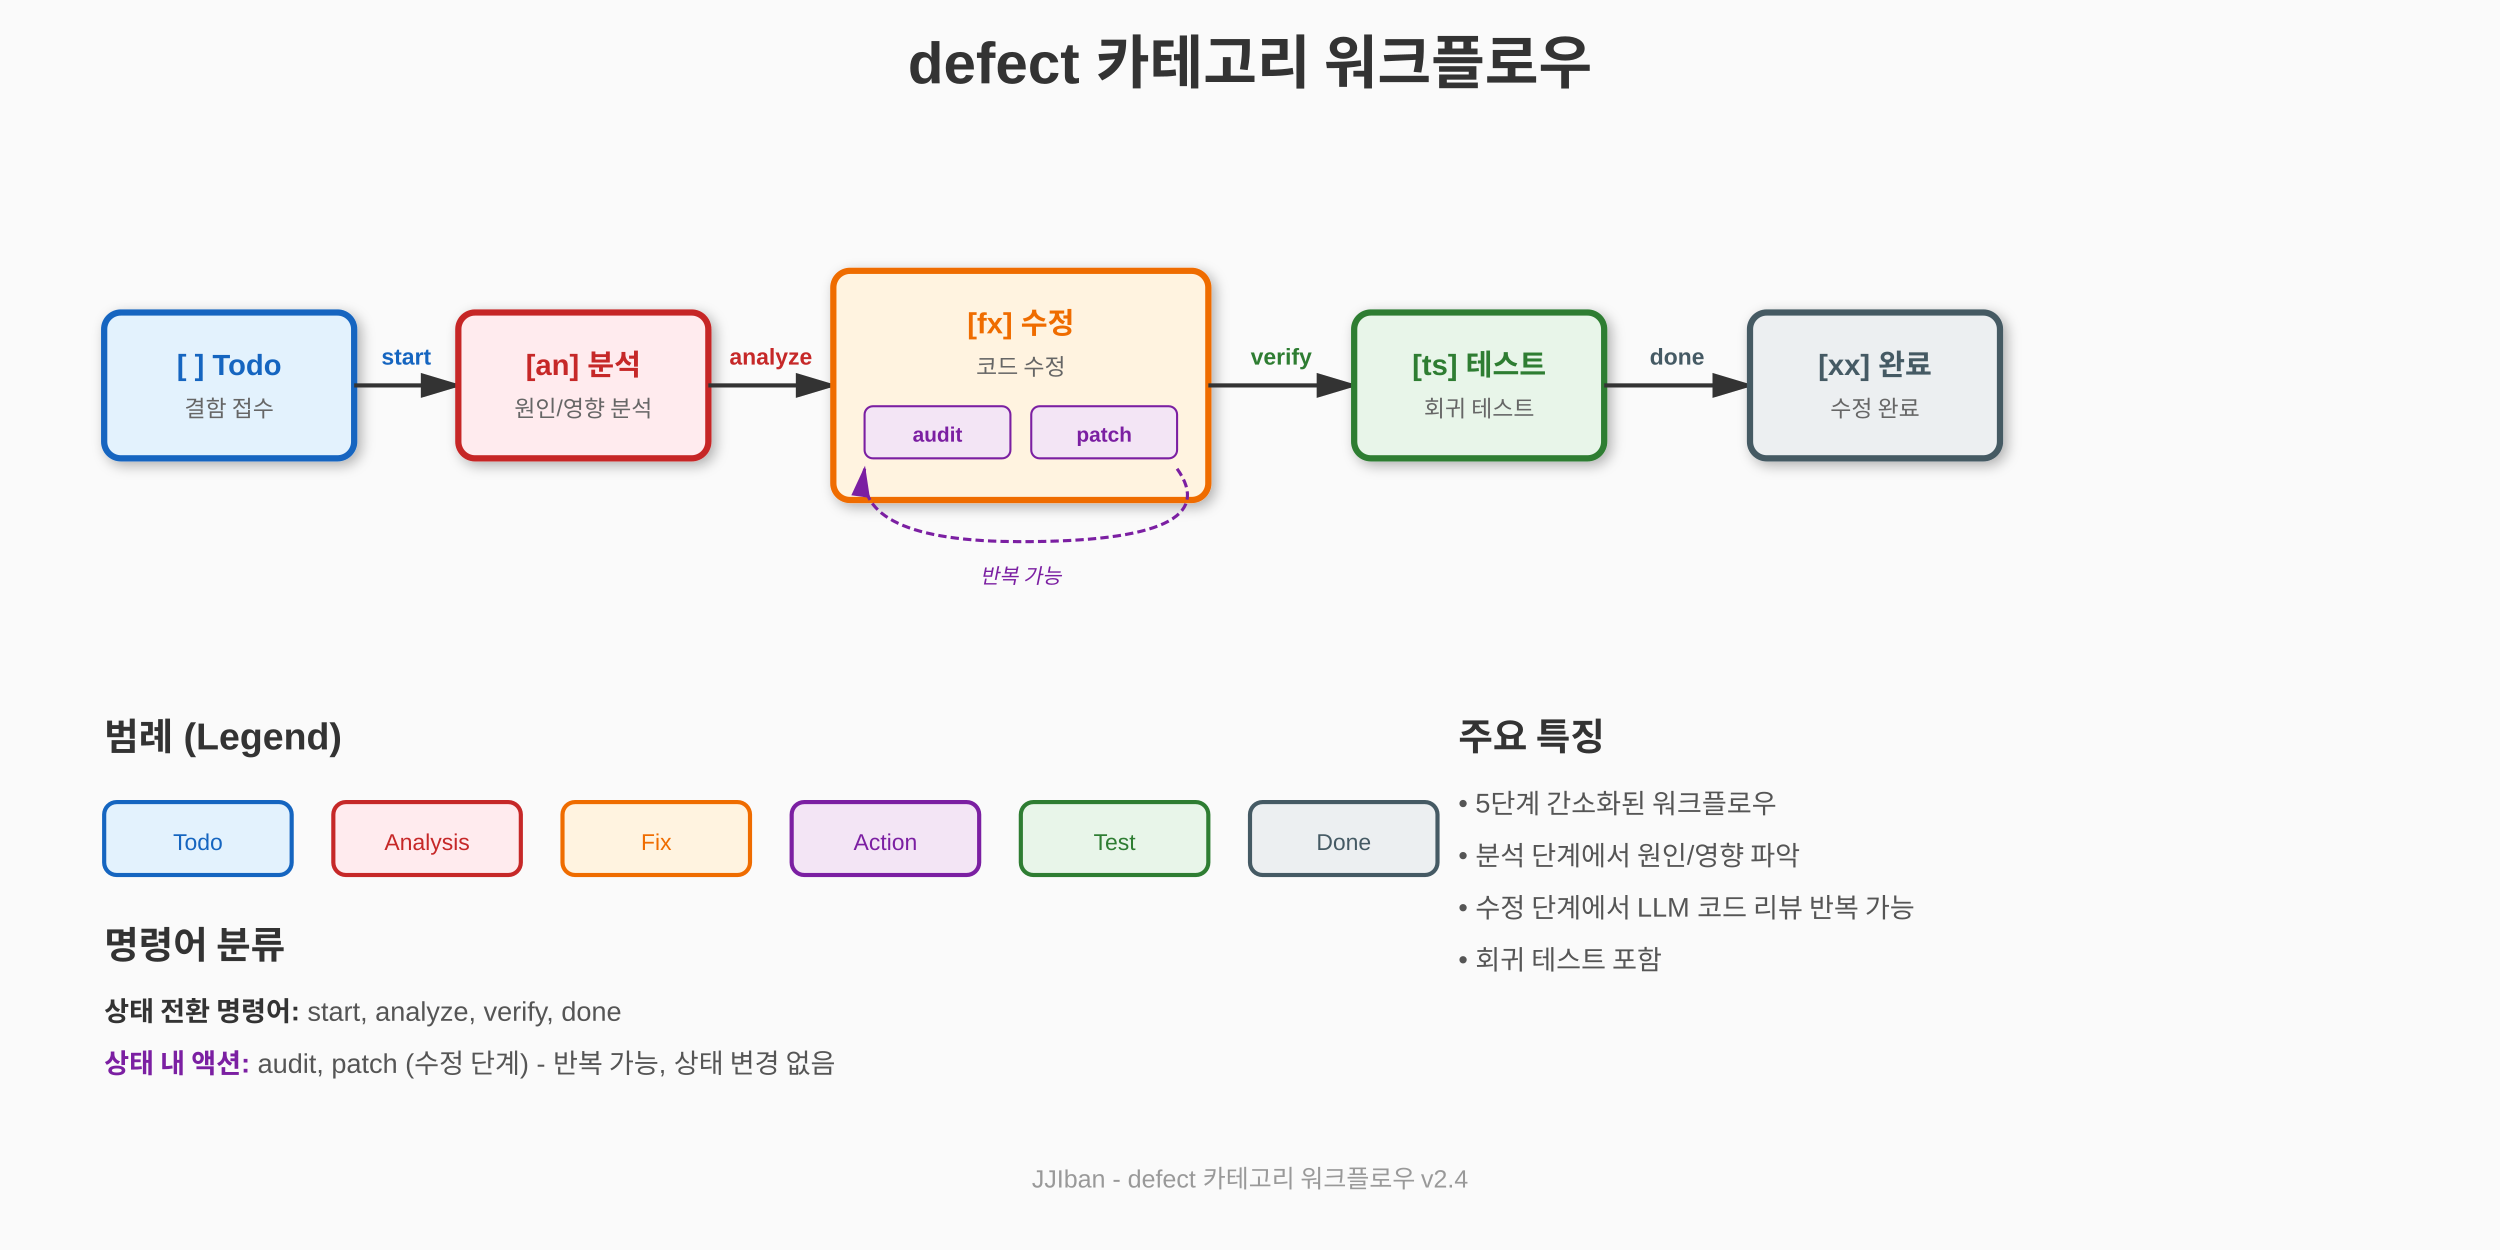
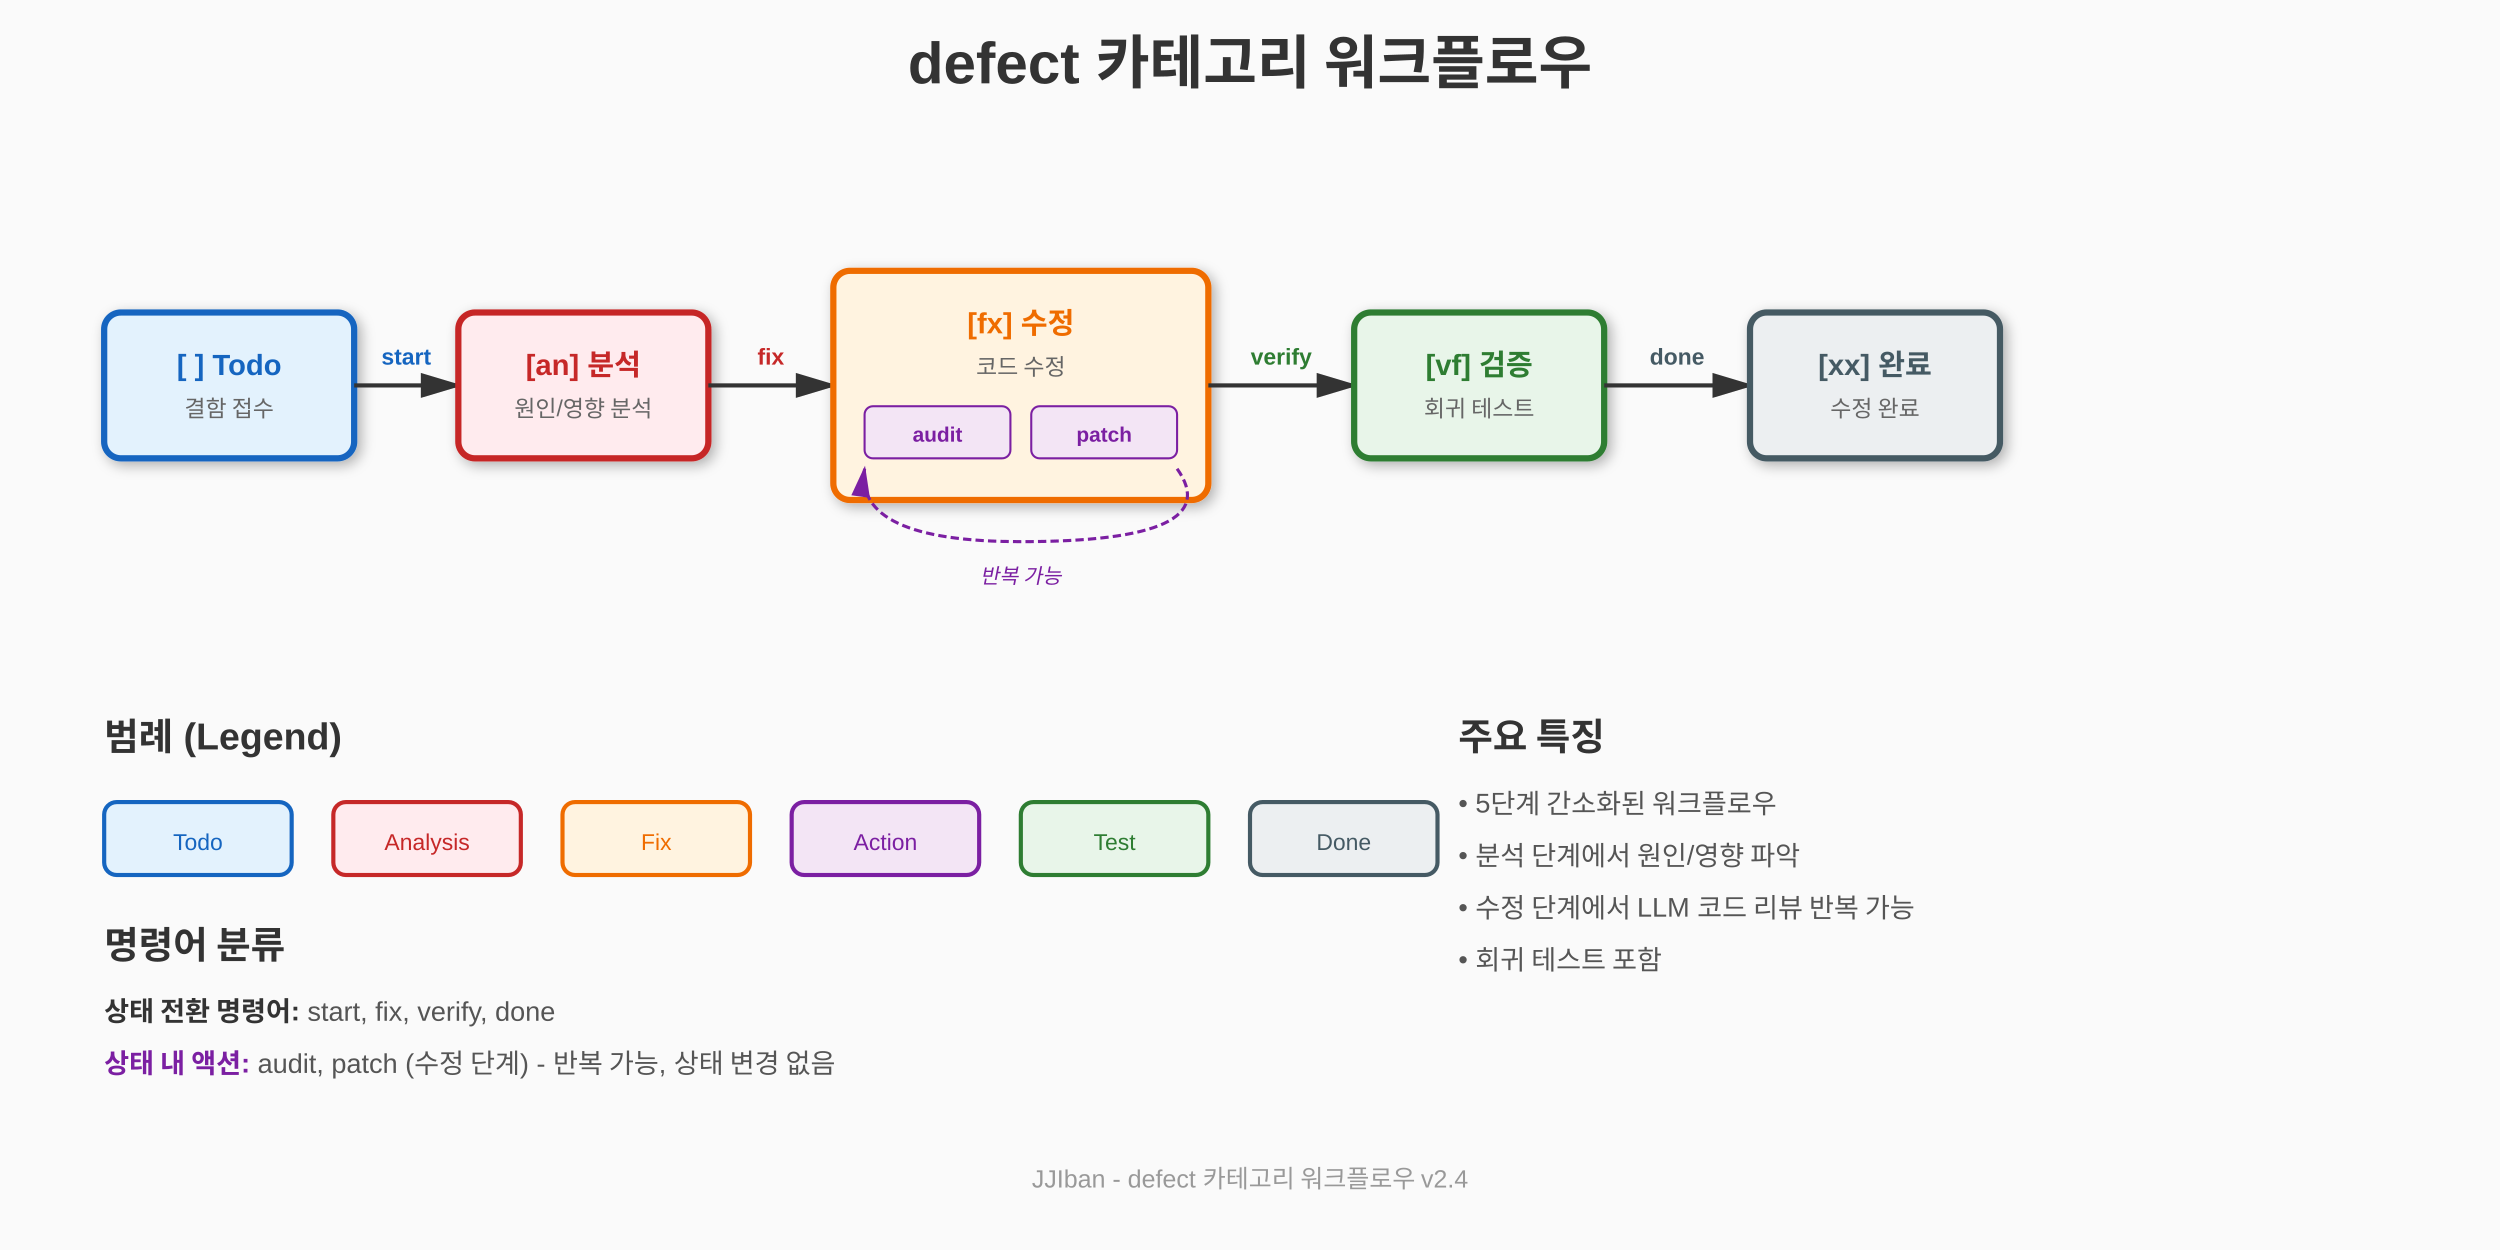
<svg xmlns="http://www.w3.org/2000/svg" viewBox="0 0 1200 600" width="1200" height="600">
  <defs>
    <marker id="arrowhead" markerWidth="10" markerHeight="10" refX="9" refY="3" orient="auto">
      <polygon points="0 0, 10 3, 0 6" fill="#333" />
    </marker>
    <marker id="arrowhead-loop" markerWidth="10" markerHeight="10" refX="9" refY="3" orient="auto">
      <polygon points="0 0, 10 3, 0 6" fill="#7b1fa2" />
    </marker>
    <filter id="shadow" x="-50%" y="-50%" width="200%" height="200%">
      <feDropShadow dx="2" dy="2" stdDeviation="3" flood-opacity="0.3" />
    </filter>
  </defs>
  <rect width="1200" height="600" fill="#fafafa" />
  <text x="600" y="40" font-family="Arial, sans-serif" font-size="28" font-weight="bold" text-anchor="middle" fill="#333">
    defect 카테고리 워크플로우
  </text>
  <g id="main-flow">
    <rect x="50" y="150" width="120" height="70" rx="8" fill="#e3f2fd" stroke="#1565c0" stroke-width="3" filter="url(#shadow)" />
    <text x="110" y="180" font-family="Arial, sans-serif" font-size="14" font-weight="bold" text-anchor="middle" fill="#1565c0">[ ] Todo</text>
    <text x="110" y="200" font-family="Arial, sans-serif" font-size="11" text-anchor="middle" fill="#666">결함 접수</text>
    <line x1="170" y1="185" x2="220" y2="185" stroke="#333" stroke-width="2" marker-end="url(#arrowhead)" />
    <text x="195" y="175" font-family="Arial, sans-serif" font-size="11" font-weight="bold" text-anchor="middle" fill="#1565c0">start</text>
    <rect x="220" y="150" width="120" height="70" rx="8" fill="#ffebee" stroke="#c62828" stroke-width="3" filter="url(#shadow)" />
    <text x="280" y="180" font-family="Arial, sans-serif" font-size="14" font-weight="bold" text-anchor="middle" fill="#c62828">[an] 분석</text>
    <text x="280" y="200" font-family="Arial, sans-serif" font-size="11" text-anchor="middle" fill="#666">원인/영향 분석</text>
    <line x1="340" y1="185" x2="400" y2="185" stroke="#333" stroke-width="2" marker-end="url(#arrowhead)" />
-     <text x="370" y="175" font-family="Arial, sans-serif" font-size="11" font-weight="bold" text-anchor="middle" fill="#c62828">analyze</text>
+     <text x="370" y="175" font-family="Arial, sans-serif" font-size="11" font-weight="bold" text-anchor="middle" fill="#c62828">fix</text>
    <rect x="400" y="130" width="180" height="110" rx="8" fill="#fff3e0" stroke="#ef6c00" stroke-width="3" filter="url(#shadow)" />
    <text x="490" y="160" font-family="Arial, sans-serif" font-size="14" font-weight="bold" text-anchor="middle" fill="#ef6c00">[fx] 수정</text>
    <text x="490" y="180" font-family="Arial, sans-serif" font-size="11" text-anchor="middle" fill="#666">코드 수정</text>
    <rect x="415" y="195" width="70" height="25" rx="4" fill="#f3e5f5" stroke="#7b1fa2" stroke-width="1" />
    <text x="450" y="212" font-family="Arial, sans-serif" font-size="10" font-weight="bold" text-anchor="middle" fill="#7b1fa2">audit</text>
    <rect x="495" y="195" width="70" height="25" rx="4" fill="#f3e5f5" stroke="#7b1fa2" stroke-width="1" />
    <text x="530" y="212" font-family="Arial, sans-serif" font-size="10" font-weight="bold" text-anchor="middle" fill="#7b1fa2">patch</text>
    <path d="M 565 225 Q 590 260 490 260 Q 410 260 415 225" stroke="#7b1fa2" stroke-width="1.5" stroke-dasharray="4,2" fill="none" marker-end="url(#arrowhead-loop)" />
    <text x="490" y="280" font-family="Arial, sans-serif" font-size="10" font-style="italic" text-anchor="middle" fill="#7b1fa2">반복 가능</text>
    <line x1="580" y1="185" x2="650" y2="185" stroke="#333" stroke-width="2" marker-end="url(#arrowhead)" />
    <text x="615" y="175" font-family="Arial, sans-serif" font-size="11" font-weight="bold" text-anchor="middle" fill="#2e7d32">verify</text>
    <rect x="650" y="150" width="120" height="70" rx="8" fill="#e8f5e9" stroke="#2e7d32" stroke-width="3" filter="url(#shadow)" />
-     <text x="710" y="180" font-family="Arial, sans-serif" font-size="14" font-weight="bold" text-anchor="middle" fill="#2e7d32">[ts] 테스트</text>
+     <text x="710" y="180" font-family="Arial, sans-serif" font-size="14" font-weight="bold" text-anchor="middle" fill="#2e7d32">[vf] 검증</text>
    <text x="710" y="200" font-family="Arial, sans-serif" font-size="11" text-anchor="middle" fill="#666">회귀 테스트</text>
    <line x1="770" y1="185" x2="840" y2="185" stroke="#333" stroke-width="2" marker-end="url(#arrowhead)" />
    <text x="805" y="175" font-family="Arial, sans-serif" font-size="11" font-weight="bold" text-anchor="middle" fill="#455a64">done</text>
    <rect x="840" y="150" width="120" height="70" rx="8" fill="#eceff1" stroke="#455a64" stroke-width="3" filter="url(#shadow)" />
    <text x="900" y="180" font-family="Arial, sans-serif" font-size="14" font-weight="bold" text-anchor="middle" fill="#455a64">[xx] 완료</text>
    <text x="900" y="200" font-family="Arial, sans-serif" font-size="11" text-anchor="middle" fill="#666">수정 완료</text>
  </g>
  <g id="legend" transform="translate(50, 360)">
    <text x="0" y="0" font-family="Arial, sans-serif" font-size="18" font-weight="bold" fill="#333">범례 (Legend)</text>
    <rect x="0" y="25" width="90" height="35" rx="6" fill="#e3f2fd" stroke="#1565c0" stroke-width="2" />
    <text x="45" y="48" font-family="Arial, sans-serif" font-size="11" text-anchor="middle" fill="#1565c0">Todo</text>
    <rect x="110" y="25" width="90" height="35" rx="6" fill="#ffebee" stroke="#c62828" stroke-width="2" />
    <text x="155" y="48" font-family="Arial, sans-serif" font-size="11" text-anchor="middle" fill="#c62828">Analysis</text>
    <rect x="220" y="25" width="90" height="35" rx="6" fill="#fff3e0" stroke="#ef6c00" stroke-width="2" />
    <text x="265" y="48" font-family="Arial, sans-serif" font-size="11" text-anchor="middle" fill="#ef6c00">Fix</text>
    <rect x="330" y="25" width="90" height="35" rx="6" fill="#f3e5f5" stroke="#7b1fa2" stroke-width="2" />
    <text x="375" y="48" font-family="Arial, sans-serif" font-size="11" text-anchor="middle" fill="#7b1fa2">Action</text>
    <rect x="440" y="25" width="90" height="35" rx="6" fill="#e8f5e9" stroke="#2e7d32" stroke-width="2" />
    <text x="485" y="48" font-family="Arial, sans-serif" font-size="11" text-anchor="middle" fill="#2e7d32">Test</text>
    <rect x="550" y="25" width="90" height="35" rx="6" fill="#eceff1" stroke="#455a64" stroke-width="2" />
    <text x="595" y="48" font-family="Arial, sans-serif" font-size="11" text-anchor="middle" fill="#455a64">Done</text>
  </g>
  <g id="command-types" transform="translate(50, 460)">
    <text x="0" y="0" font-family="Arial, sans-serif" font-size="18" font-weight="bold" fill="#333">명령어 분류</text>
    <text x="0" y="30" font-family="Arial, sans-serif" font-size="13" fill="#555">
-       <tspan font-weight="bold" fill="#333">상태 전환 명령어:</tspan> start, analyze, verify, done
+       <tspan font-weight="bold" fill="#333">상태 전환 명령어:</tspan> start, fix, verify, done
    </text>
    <text x="0" y="55" font-family="Arial, sans-serif" font-size="13" fill="#555">
      <tspan font-weight="bold" fill="#7b1fa2">상태 내 액션:</tspan> audit, patch (수정 단계) - 반복 가능, 상태 변경 없음
    </text>
  </g>
  <g id="features" transform="translate(700, 360)">
    <text x="0" y="0" font-family="Arial, sans-serif" font-size="18" font-weight="bold" fill="#333">주요 특징</text>
    <text x="0" y="30" font-family="Arial, sans-serif" font-size="13" fill="#555">
      • 5단계 간소화된 워크플로우
    </text>
    <text x="0" y="55" font-family="Arial, sans-serif" font-size="13" fill="#555">
      • 분석 단계에서 원인/영향 파악
    </text>
    <text x="0" y="80" font-family="Arial, sans-serif" font-size="13" fill="#555">
      • 수정 단계에서 LLM 코드 리뷰 반복 가능
    </text>
    <text x="0" y="105" font-family="Arial, sans-serif" font-size="13" fill="#555">
      • 회귀 테스트 포함
    </text>
  </g>
  <text x="600" y="570" font-family="Arial, sans-serif" font-size="12" text-anchor="middle" fill="#999">
    JJIban - defect 카테고리 워크플로우 v2.4
  </text>
</svg>
